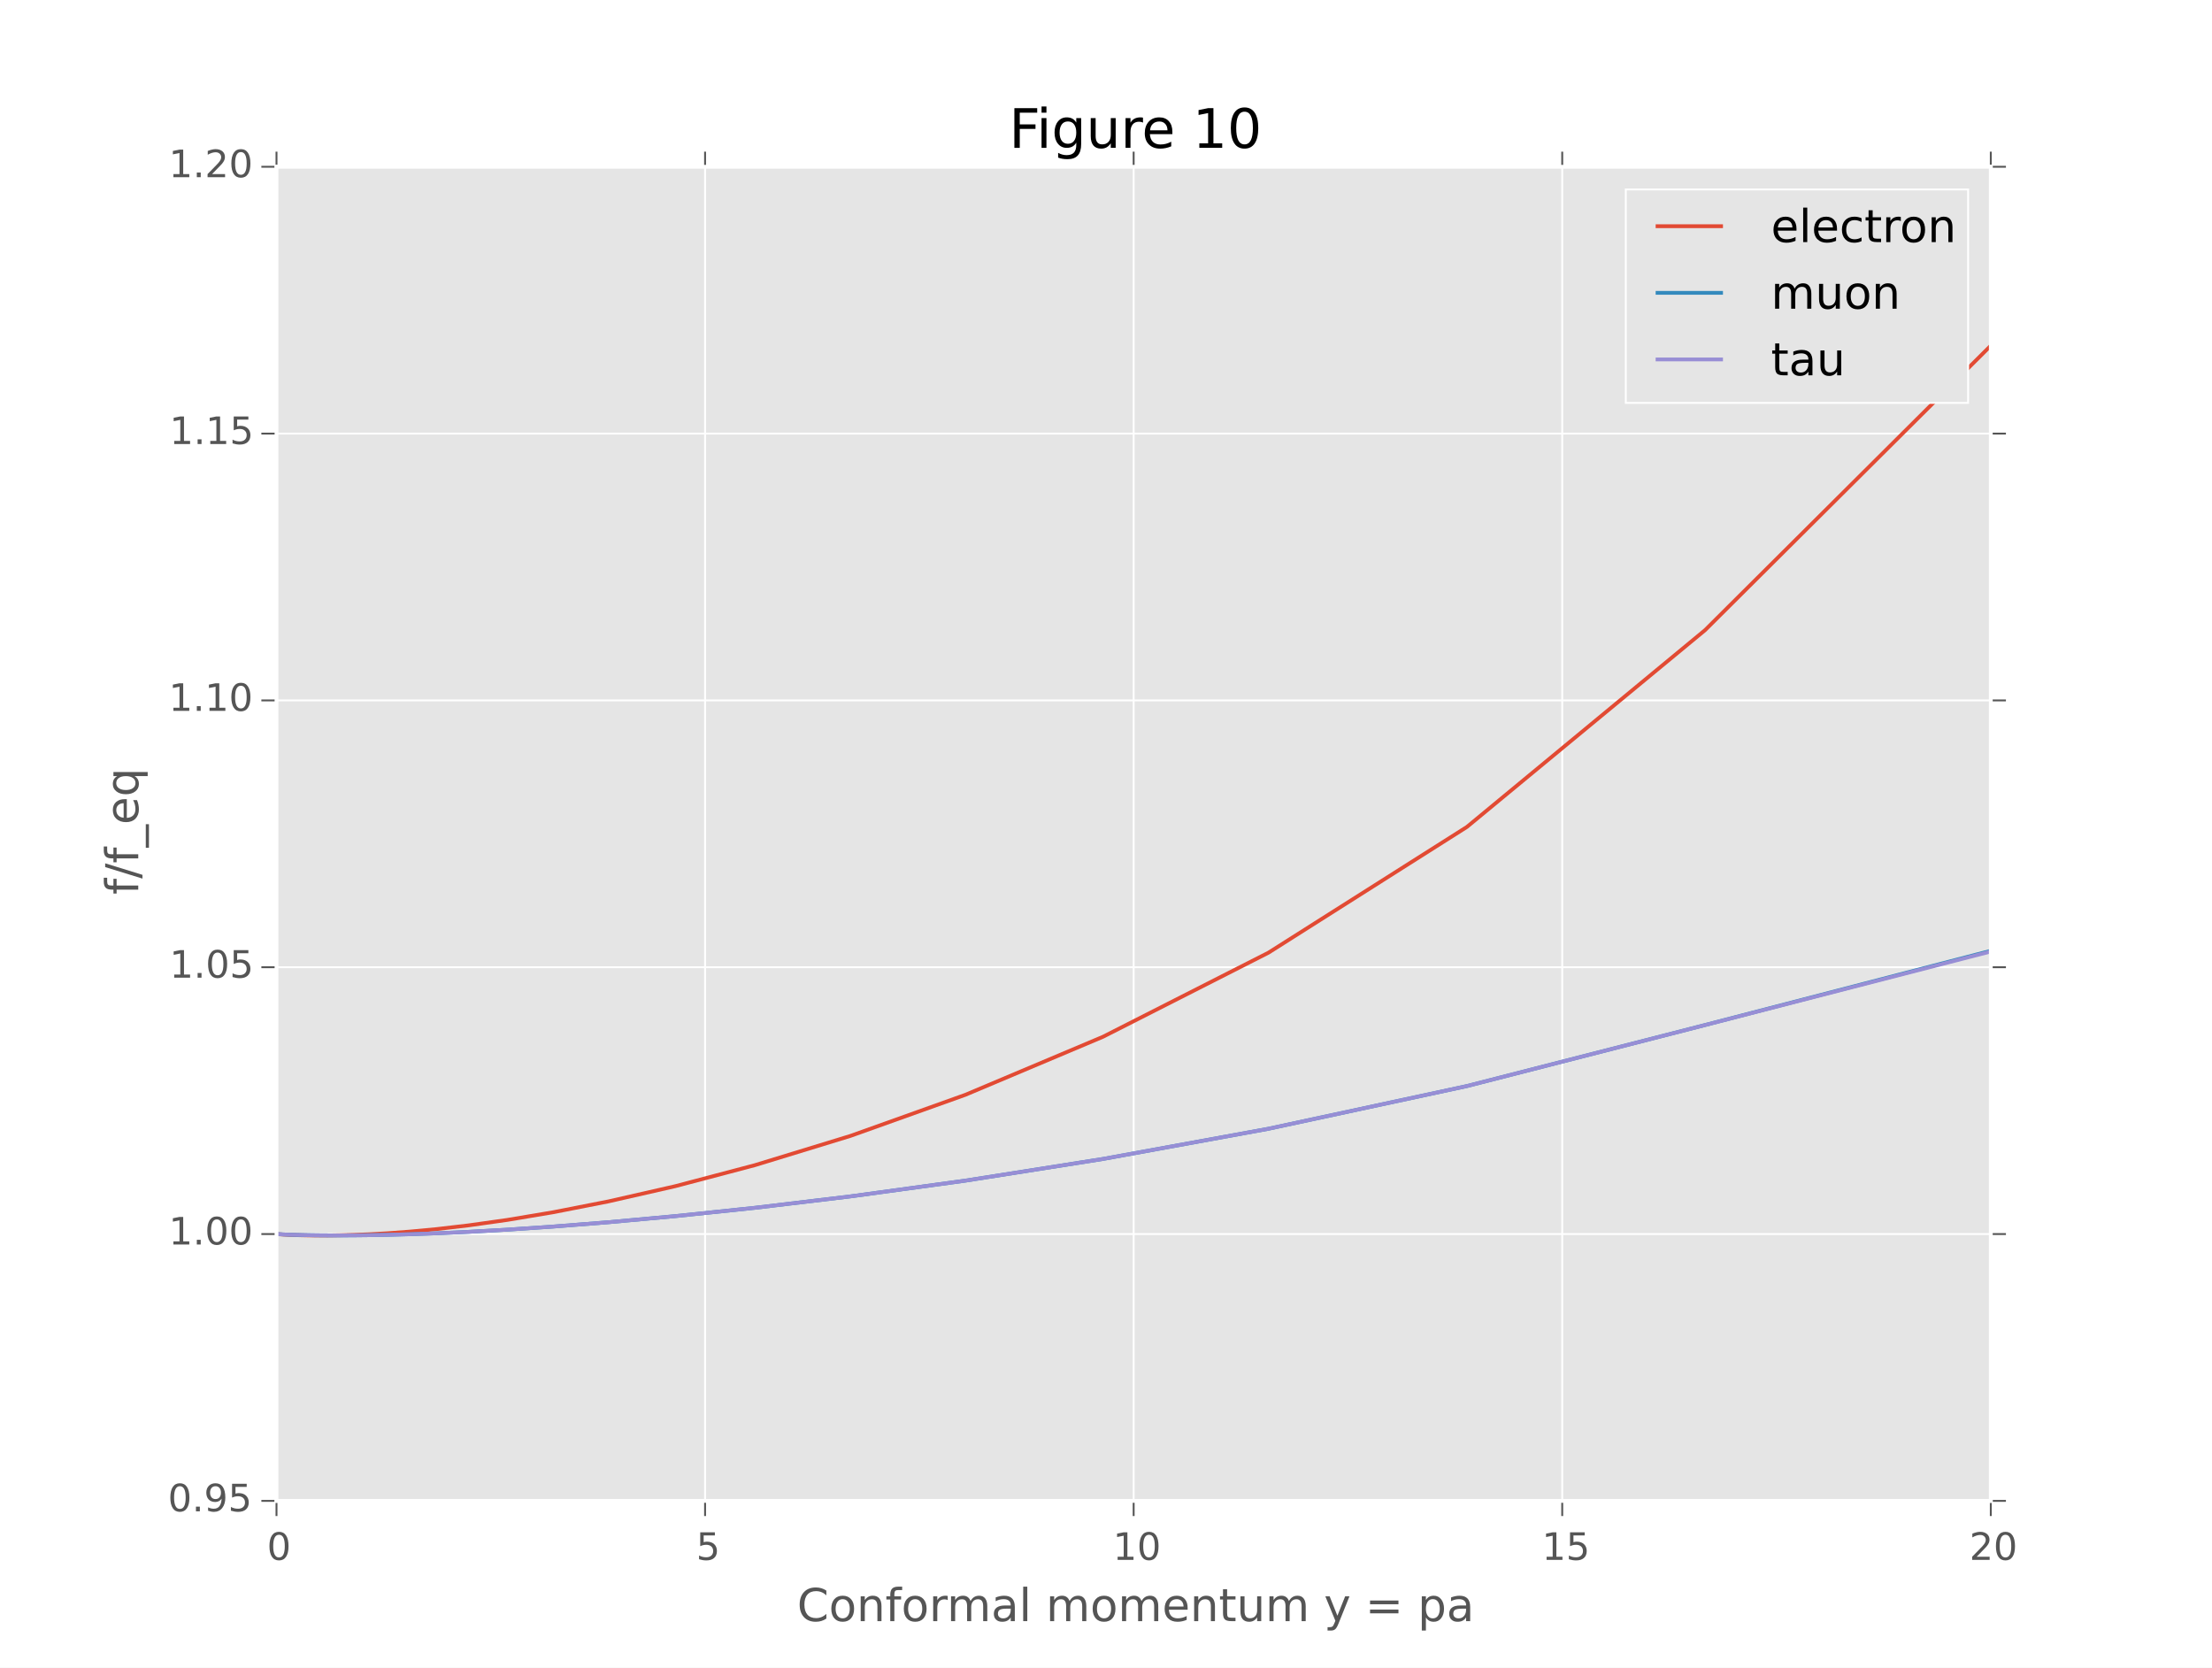
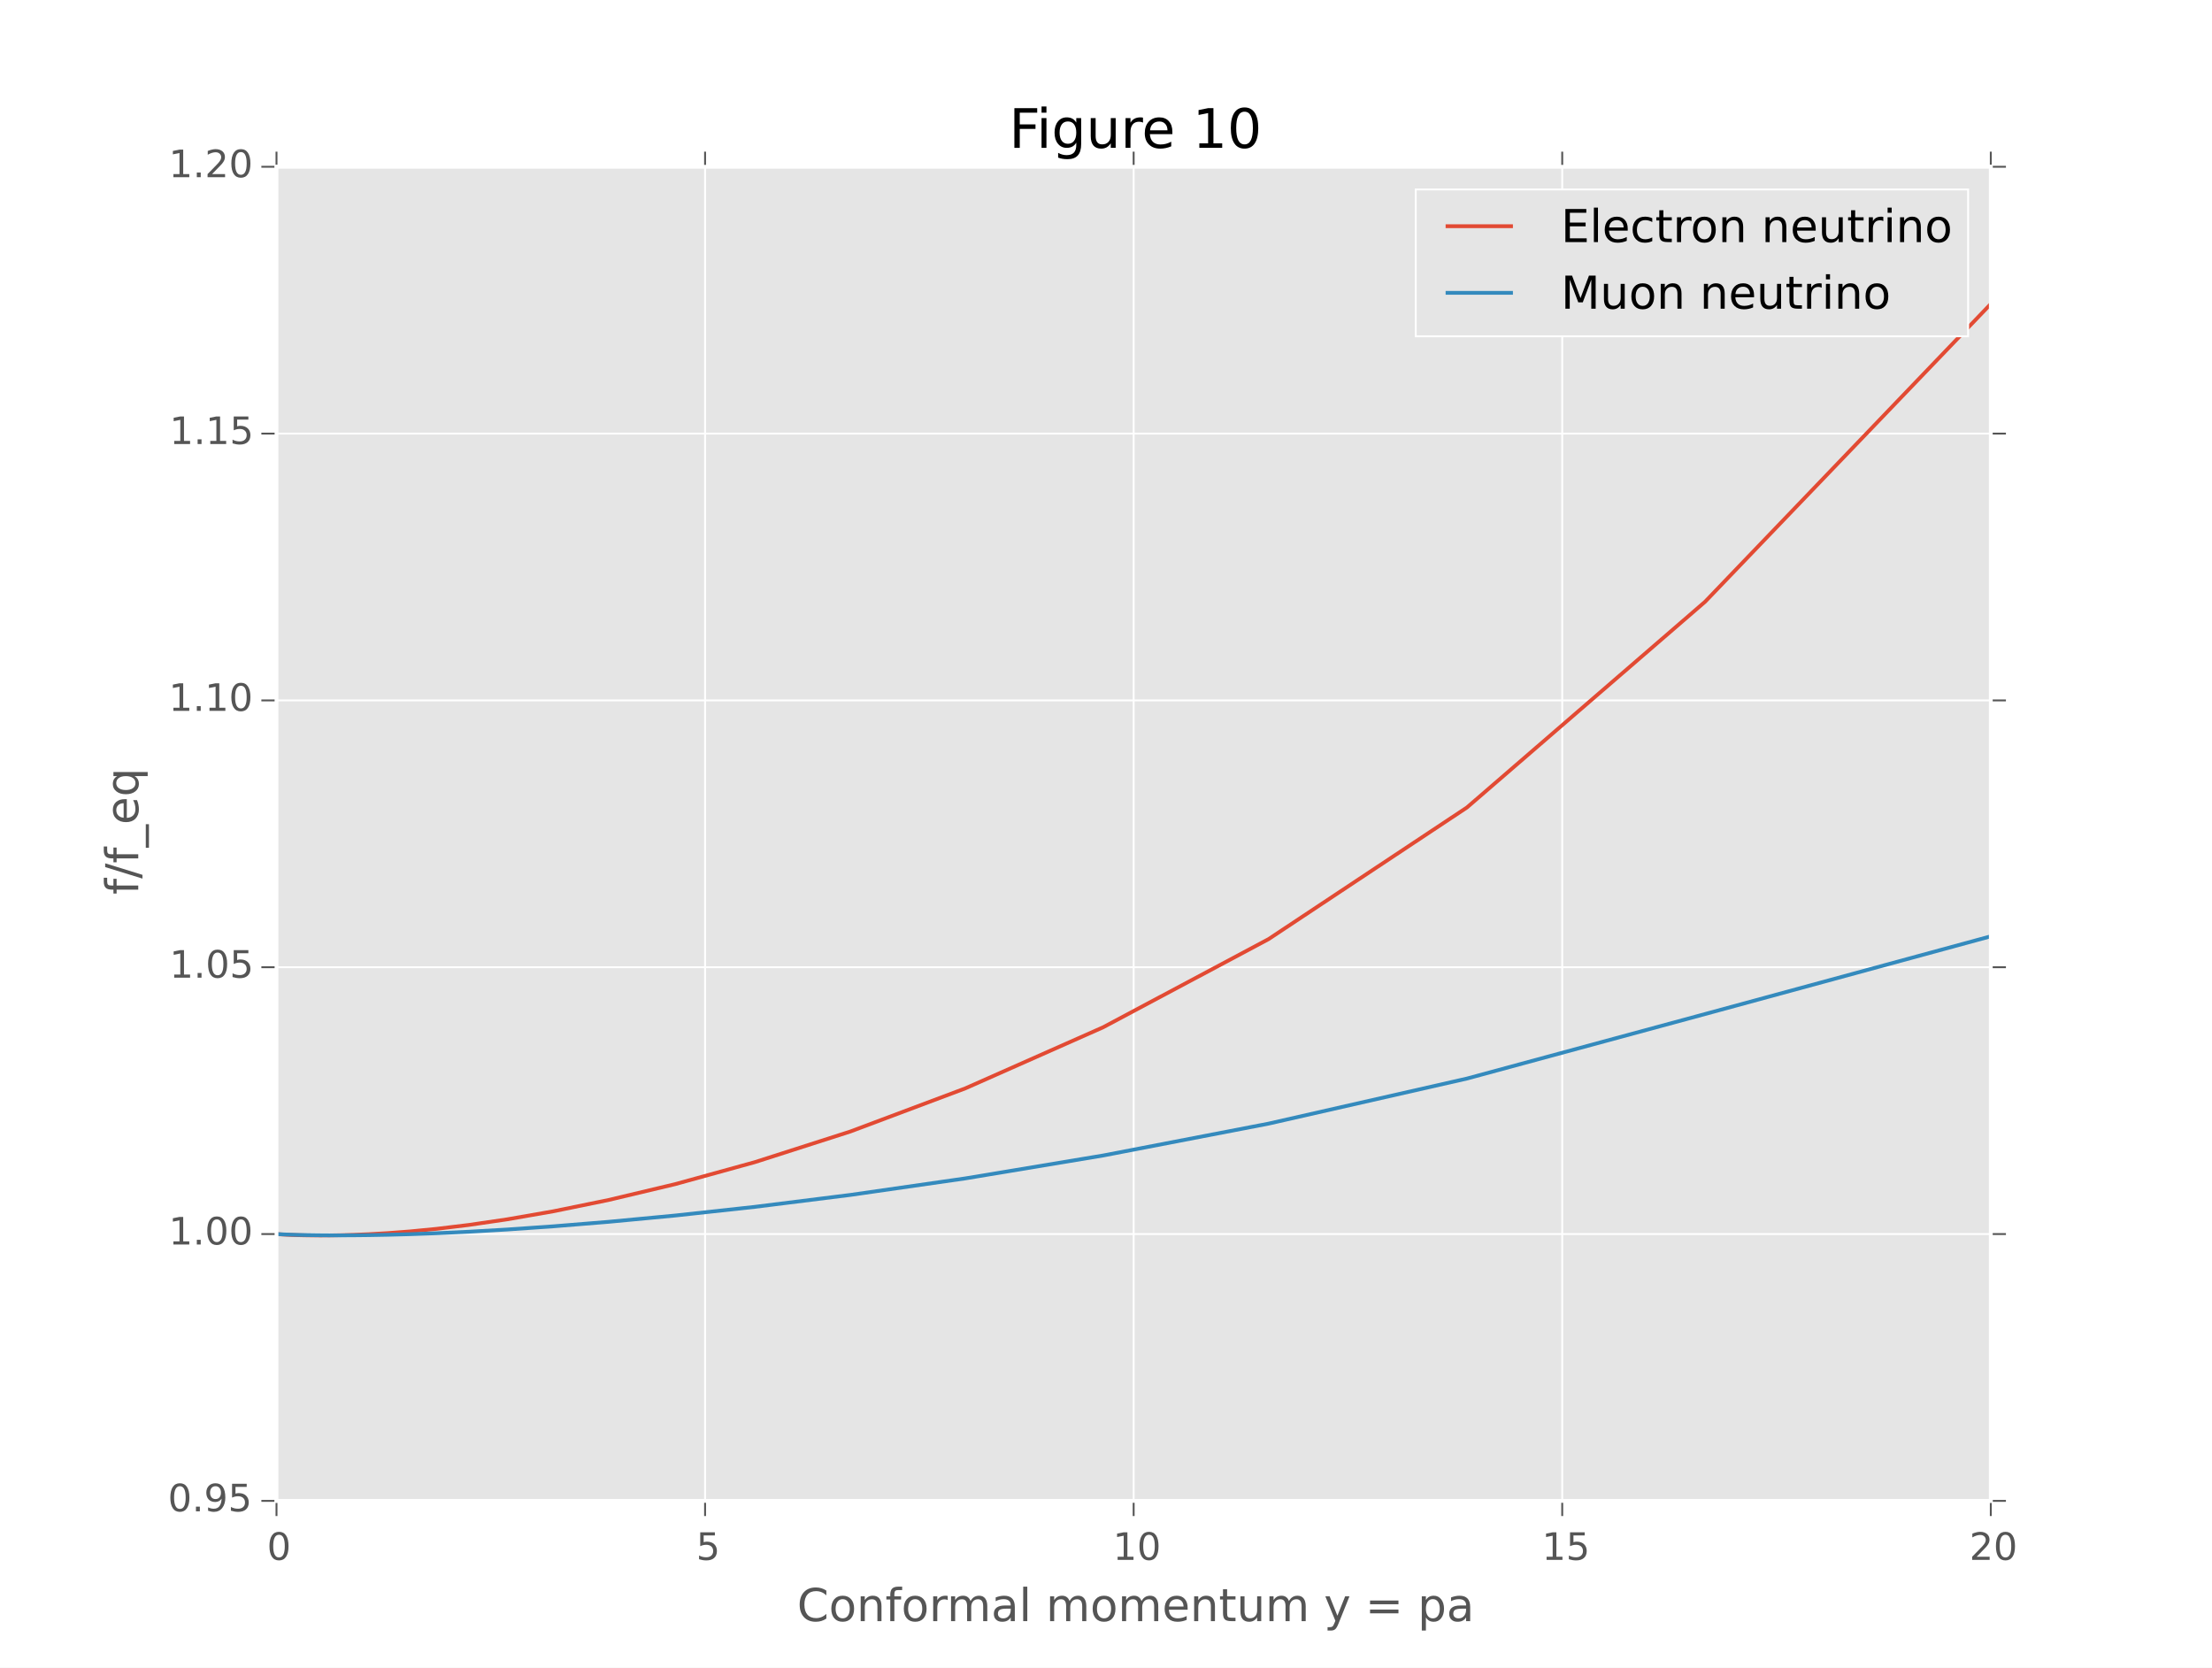
<svg xmlns="http://www.w3.org/2000/svg" xmlns:xlink="http://www.w3.org/1999/xlink" height="441pt" version="1.1" viewBox="0 0 585 441" width="585pt">
  <defs>
    <style type="text/css">
*{stroke-linecap:butt;stroke-linejoin:round;}
  </style>
  </defs>
  <g id="figure_1">
    <g id="patch_1">
      <path d=" M0 441 L585 441 L585 0 L0 0 z " style="fill:#ffffff;" />
    </g>
    <g id="axes_1">
      <g id="patch_2">
        <path d=" M73.125 396.9 L526.5 396.9 L526.5 44.1 L73.125 44.1 z " style="fill:#e5e5e5;" />
      </g>
      <g id="matplotlib.axis_1">
        <g id="xtick_1">
          <g id="line2d_1">
            <path clip-path="url(#p5873ec822d)" d=" M73.125 396.9 L73.125 44.1" style="fill:none;stroke:#ffffff;stroke-linecap:square;stroke-width:0.5;" />
          </g>
          <g id="line2d_2">
            <defs>
              <path d=" M0 0 L0 4" id="m64c3aef5f4" style="stroke:#555555;stroke-width:0.5;" />
            </defs>
            <g>
              <use style="fill:#555555;stroke:#555555;stroke-width:0.5;" x="73.125" xlink:href="#m64c3aef5f4" y="396.9" />
            </g>
          </g>
          <g id="line2d_3">
            <defs>
              <path d=" M0 0 L0 -4" id="m91191bb255" style="stroke:#555555;stroke-width:0.5;" />
            </defs>
            <g>
              <use style="fill:#555555;stroke:#555555;stroke-width:0.5;" x="73.125" xlink:href="#m91191bb255" y="44.1" />
            </g>
          </g>
          <g id="text_1">
            <defs>
              <path d=" M31.781 66.406 Q24.172 66.406 20.328 58.906 Q16.5 51.422 16.5 36.375 Q16.5 21.391 20.328 13.891 Q24.172 6.391 31.781 6.391 Q39.453 6.391 43.281 13.891 Q47.125 21.391 47.125 36.375 Q47.125 51.422 43.281 58.906 Q39.453 66.406 31.781 66.406 M31.781 74.219 Q44.047 74.219 50.516 64.516 Q56.984 54.828 56.984 36.375 Q56.984 17.969 50.516 8.266 Q44.047 -1.422 31.781 -1.422 Q19.531 -1.422 13.062 8.266 Q6.594 17.969 6.594 36.375 Q6.594 54.828 13.062 64.516 Q19.531 74.219 31.781 74.219" id="BitstreamVeraSans-Roman-30" />
            </defs>
            <g style="fill:#555555;" transform="translate(70.60547 412.4984)scale(0.1 -0.1)">
              <use xlink:href="#BitstreamVeraSans-Roman-30" />
            </g>
          </g>
        </g>
        <g id="xtick_2">
          <g id="line2d_4">
            <path clip-path="url(#p5873ec822d)" d=" M186.469 396.9 L186.469 44.1" style="fill:none;stroke:#ffffff;stroke-linecap:square;stroke-width:0.5;" />
          </g>
          <g id="line2d_5">
            <g>
              <use style="fill:#555555;stroke:#555555;stroke-width:0.5;" x="186.469" xlink:href="#m64c3aef5f4" y="396.9" />
            </g>
          </g>
          <g id="line2d_6">
            <g>
              <use style="fill:#555555;stroke:#555555;stroke-width:0.5;" x="186.469" xlink:href="#m91191bb255" y="44.1" />
            </g>
          </g>
          <g id="text_2">
            <defs>
              <path d=" M10.797 72.906 L49.516 72.906 L49.516 64.594 L19.828 64.594 L19.828 46.734 Q21.969 47.469 24.109 47.828 Q26.266 48.188 28.422 48.188 Q40.625 48.188 47.75 41.5 Q54.891 34.812 54.891 23.391 Q54.891 11.625 47.562 5.094 Q40.234 -1.422 26.906 -1.422 Q22.312 -1.422 17.547 -0.641 Q12.797 0.141 7.719 1.703 L7.719 11.625 Q12.109 9.234 16.797 8.062 Q21.484 6.891 26.703 6.891 Q35.156 6.891 40.078 11.328 Q45.016 15.766 45.016 23.391 Q45.016 31 40.078 35.438 Q35.156 39.891 26.703 39.891 Q22.75 39.891 18.812 39.016 Q14.891 38.141 10.797 36.281 z " id="BitstreamVeraSans-Roman-35" />
            </defs>
            <g style="fill:#555555;" transform="translate(184.1102 412.4984)scale(0.1 -0.1)">
              <use xlink:href="#BitstreamVeraSans-Roman-35" />
            </g>
          </g>
        </g>
        <g id="xtick_3">
          <g id="line2d_7">
            <path clip-path="url(#p5873ec822d)" d=" M299.812 396.9 L299.812 44.1" style="fill:none;stroke:#ffffff;stroke-linecap:square;stroke-width:0.5;" />
          </g>
          <g id="line2d_8">
            <g>
              <use style="fill:#555555;stroke:#555555;stroke-width:0.5;" x="299.812" xlink:href="#m64c3aef5f4" y="396.9" />
            </g>
          </g>
          <g id="line2d_9">
            <g>
              <use style="fill:#555555;stroke:#555555;stroke-width:0.5;" x="299.812" xlink:href="#m91191bb255" y="44.1" />
            </g>
          </g>
          <g id="text_3">
            <defs>
              <path d=" M12.406 8.297 L28.516 8.297 L28.516 63.922 L10.984 60.406 L10.984 69.391 L28.422 72.906 L38.281 72.906 L38.281 8.297 L54.391 8.297 L54.391 0 L12.406 0 z " id="BitstreamVeraSans-Roman-31" />
            </defs>
            <g style="fill:#555555;" transform="translate(294.3313 412.4984)scale(0.1 -0.1)">
              <use xlink:href="#BitstreamVeraSans-Roman-31" />
              <use x="63.623" xlink:href="#BitstreamVeraSans-Roman-30" />
            </g>
          </g>
        </g>
        <g id="xtick_4">
          <g id="line2d_10">
            <path clip-path="url(#p5873ec822d)" d=" M413.156 396.9 L413.156 44.1" style="fill:none;stroke:#ffffff;stroke-linecap:square;stroke-width:0.5;" />
          </g>
          <g id="line2d_11">
            <g>
              <use style="fill:#555555;stroke:#555555;stroke-width:0.5;" x="413.156" xlink:href="#m64c3aef5f4" y="396.9" />
            </g>
          </g>
          <g id="line2d_12">
            <g>
              <use style="fill:#555555;stroke:#555555;stroke-width:0.5;" x="413.156" xlink:href="#m91191bb255" y="44.1" />
            </g>
          </g>
          <g id="text_4">
            <g style="fill:#555555;" transform="translate(407.7797 412.4984)scale(0.1 -0.1)">
              <use xlink:href="#BitstreamVeraSans-Roman-31" />
              <use x="63.623" xlink:href="#BitstreamVeraSans-Roman-35" />
            </g>
          </g>
        </g>
        <g id="xtick_5">
          <g id="line2d_13">
            <path clip-path="url(#p5873ec822d)" d=" M526.5 396.9 L526.5 44.1" style="fill:none;stroke:#ffffff;stroke-linecap:square;stroke-width:0.5;" />
          </g>
          <g id="line2d_14">
            <g>
              <use style="fill:#555555;stroke:#555555;stroke-width:0.5;" x="526.5" xlink:href="#m64c3aef5f4" y="396.9" />
            </g>
          </g>
          <g id="line2d_15">
            <g>
              <use style="fill:#555555;stroke:#555555;stroke-width:0.5;" x="526.5" xlink:href="#m91191bb255" y="44.1" />
            </g>
          </g>
          <g id="text_5">
            <defs>
              <path d=" M19.188 8.297 L53.609 8.297 L53.609 0 L7.328 0 L7.328 8.297 Q12.938 14.109 22.625 23.891 Q32.328 33.688 34.812 36.531 Q39.547 41.844 41.422 45.531 Q43.312 49.219 43.312 52.781 Q43.312 58.594 39.234 62.25 Q35.156 65.922 28.609 65.922 Q23.969 65.922 18.812 64.312 Q13.672 62.703 7.812 59.422 L7.812 69.391 Q13.766 71.781 18.938 73 Q24.125 74.219 28.422 74.219 Q39.75 74.219 46.484 68.547 Q53.219 62.891 53.219 53.422 Q53.219 48.922 51.531 44.891 Q49.859 40.875 45.406 35.406 Q44.188 33.984 37.641 27.219 Q31.109 20.453 19.188 8.297" id="BitstreamVeraSans-Roman-32" />
            </defs>
            <g style="fill:#555555;" transform="translate(520.8359 412.4984)scale(0.1 -0.1)">
              <use xlink:href="#BitstreamVeraSans-Roman-32" />
              <use x="63.623" xlink:href="#BitstreamVeraSans-Roman-30" />
            </g>
          </g>
        </g>
        <g id="text_6">
          <defs>
            <path id="BitstreamVeraSans-Roman-20" />
            <path d=" M8.5 21.578 L8.5 54.688 L17.484 54.688 L17.484 21.922 Q17.484 14.156 20.5 10.266 Q23.531 6.391 29.594 6.391 Q36.859 6.391 41.078 11.031 Q45.312 15.672 45.312 23.688 L45.312 54.688 L54.297 54.688 L54.297 0 L45.312 0 L45.312 8.406 Q42.047 3.422 37.719 1 Q33.406 -1.422 27.688 -1.422 Q18.266 -1.422 13.375 4.438 Q8.5 10.297 8.5 21.578" id="BitstreamVeraSans-Roman-75" />
            <path d=" M54.891 33.016 L54.891 0 L45.906 0 L45.906 32.719 Q45.906 40.484 42.875 44.328 Q39.844 48.188 33.797 48.188 Q26.516 48.188 22.312 43.547 Q18.109 38.922 18.109 30.906 L18.109 0 L9.078 0 L9.078 54.688 L18.109 54.688 L18.109 46.188 Q21.344 51.125 25.703 53.562 Q30.078 56 35.797 56 Q45.219 56 50.047 50.172 Q54.891 44.344 54.891 33.016" id="BitstreamVeraSans-Roman-6e" />
            <path d=" M52 44.188 Q55.375 50.25 60.062 53.125 Q64.75 56 71.094 56 Q79.641 56 84.281 50.016 Q88.922 44.047 88.922 33.016 L88.922 0 L79.891 0 L79.891 32.719 Q79.891 40.578 77.094 44.375 Q74.312 48.188 68.609 48.188 Q61.625 48.188 57.562 43.547 Q53.516 38.922 53.516 30.906 L53.516 0 L44.484 0 L44.484 32.719 Q44.484 40.625 41.703 44.406 Q38.922 48.188 33.109 48.188 Q26.219 48.188 22.156 43.531 Q18.109 38.875 18.109 30.906 L18.109 0 L9.078 0 L9.078 54.688 L18.109 54.688 L18.109 46.188 Q21.188 51.219 25.484 53.609 Q29.781 56 35.688 56 Q41.656 56 45.828 52.969 Q50 49.953 52 44.188" id="BitstreamVeraSans-Roman-6d" />
            <path d=" M30.609 48.391 Q23.391 48.391 19.188 42.75 Q14.984 37.109 14.984 27.297 Q14.984 17.484 19.156 11.844 Q23.344 6.203 30.609 6.203 Q37.797 6.203 41.984 11.859 Q46.188 17.531 46.188 27.297 Q46.188 37.016 41.984 42.703 Q37.797 48.391 30.609 48.391 M30.609 56 Q42.328 56 49.016 48.375 Q55.719 40.766 55.719 27.297 Q55.719 13.875 49.016 6.219 Q42.328 -1.422 30.609 -1.422 Q18.844 -1.422 12.172 6.219 Q5.516 13.875 5.516 27.297 Q5.516 40.766 12.172 48.375 Q18.844 56 30.609 56" id="BitstreamVeraSans-Roman-6f" />
            <path d=" M9.422 75.984 L18.406 75.984 L18.406 0 L9.422 0 z " id="BitstreamVeraSans-Roman-6c" />
            <path d=" M64.406 67.281 L64.406 56.891 Q59.422 61.531 53.781 63.812 Q48.141 66.109 41.797 66.109 Q29.297 66.109 22.656 58.469 Q16.016 50.828 16.016 36.375 Q16.016 21.969 22.656 14.328 Q29.297 6.688 41.797 6.688 Q48.141 6.688 53.781 8.984 Q59.422 11.281 64.406 15.922 L64.406 5.609 Q59.234 2.094 53.438 0.328 Q47.656 -1.422 41.219 -1.422 Q24.656 -1.422 15.125 8.703 Q5.609 18.844 5.609 36.375 Q5.609 53.953 15.125 64.078 Q24.656 74.219 41.219 74.219 Q47.75 74.219 53.531 72.484 Q59.328 70.75 64.406 67.281" id="BitstreamVeraSans-Roman-43" />
            <path d=" M10.594 45.406 L73.188 45.406 L73.188 37.203 L10.594 37.203 z  M10.594 25.484 L73.188 25.484 L73.188 17.188 L10.594 17.188 z " id="BitstreamVeraSans-Roman-3d" />
            <path d=" M32.172 -5.078 Q28.375 -14.844 24.75 -17.812 Q21.141 -20.797 15.094 -20.797 L7.906 -20.797 L7.906 -13.281 L13.188 -13.281 Q16.891 -13.281 18.938 -11.516 Q21 -9.766 23.484 -3.219 L25.094 0.875 L2.984 54.688 L12.5 54.688 L29.594 11.922 L46.688 54.688 L56.203 54.688 z " id="BitstreamVeraSans-Roman-79" />
            <path d=" M56.203 29.594 L56.203 25.203 L14.891 25.203 Q15.484 15.922 20.484 11.062 Q25.484 6.203 34.422 6.203 Q39.594 6.203 44.453 7.469 Q49.312 8.734 54.109 11.281 L54.109 2.781 Q49.266 0.734 44.188 -0.344 Q39.109 -1.422 33.891 -1.422 Q20.797 -1.422 13.156 6.188 Q5.516 13.812 5.516 26.812 Q5.516 40.234 12.766 48.109 Q20.016 56 32.328 56 Q43.359 56 49.781 48.891 Q56.203 41.797 56.203 29.594 M47.219 32.234 Q47.125 39.594 43.094 43.984 Q39.062 48.391 32.422 48.391 Q24.906 48.391 20.391 44.141 Q15.875 39.891 15.188 32.172 z " id="BitstreamVeraSans-Roman-65" />
            <path d=" M34.281 27.484 Q23.391 27.484 19.188 25 Q14.984 22.516 14.984 16.5 Q14.984 11.719 18.141 8.906 Q21.297 6.109 26.703 6.109 Q34.188 6.109 38.703 11.406 Q43.219 16.703 43.219 25.484 L43.219 27.484 z  M52.203 31.203 L52.203 0 L43.219 0 L43.219 8.297 Q40.141 3.328 35.547 0.953 Q30.953 -1.422 24.312 -1.422 Q15.922 -1.422 10.953 3.297 Q6 8.016 6 15.922 Q6 25.141 12.172 29.828 Q18.359 34.516 30.609 34.516 L43.219 34.516 L43.219 35.406 Q43.219 41.609 39.141 45 Q35.062 48.391 27.688 48.391 Q23 48.391 18.547 47.266 Q14.109 46.141 10.016 43.891 L10.016 52.203 Q14.938 54.109 19.578 55.047 Q24.219 56 28.609 56 Q40.484 56 46.344 49.844 Q52.203 43.703 52.203 31.203" id="BitstreamVeraSans-Roman-61" />
            <path d=" M37.109 75.984 L37.109 68.5 L28.516 68.5 Q23.688 68.5 21.797 66.547 Q19.922 64.594 19.922 59.516 L19.922 54.688 L34.719 54.688 L34.719 47.703 L19.922 47.703 L19.922 0 L10.891 0 L10.891 47.703 L2.297 47.703 L2.297 54.688 L10.891 54.688 L10.891 58.5 Q10.891 67.625 15.141 71.797 Q19.391 75.984 28.609 75.984 z " id="BitstreamVeraSans-Roman-66" />
            <path d=" M41.109 46.297 Q39.594 47.172 37.812 47.578 Q36.031 48 33.891 48 Q26.266 48 22.188 43.047 Q18.109 38.094 18.109 28.812 L18.109 0 L9.078 0 L9.078 54.688 L18.109 54.688 L18.109 46.188 Q20.953 51.172 25.484 53.578 Q30.031 56 36.531 56 Q37.453 56 38.578 55.875 Q39.703 55.766 41.062 55.516 z " id="BitstreamVeraSans-Roman-72" />
            <path d=" M18.312 70.219 L18.312 54.688 L36.812 54.688 L36.812 47.703 L18.312 47.703 L18.312 18.016 Q18.312 11.328 20.141 9.422 Q21.969 7.516 27.594 7.516 L36.812 7.516 L36.812 0 L27.594 0 Q17.188 0 13.234 3.875 Q9.281 7.766 9.281 18.016 L9.281 47.703 L2.688 47.703 L2.688 54.688 L9.281 54.688 L9.281 70.219 z " id="BitstreamVeraSans-Roman-74" />
            <path d=" M18.109 8.203 L18.109 -20.797 L9.078 -20.797 L9.078 54.688 L18.109 54.688 L18.109 46.391 Q20.953 51.266 25.266 53.625 Q29.594 56 35.594 56 Q45.562 56 51.781 48.094 Q58.016 40.188 58.016 27.297 Q58.016 14.406 51.781 6.484 Q45.562 -1.422 35.594 -1.422 Q29.594 -1.422 25.266 0.953 Q20.953 3.328 18.109 8.203 M48.688 27.297 Q48.688 37.203 44.609 42.844 Q40.531 48.484 33.406 48.484 Q26.266 48.484 22.188 42.844 Q18.109 37.203 18.109 27.297 Q18.109 17.391 22.188 11.75 Q26.266 6.109 33.406 6.109 Q40.531 6.109 44.609 11.75 Q48.688 17.391 48.688 27.297" id="BitstreamVeraSans-Roman-70" />
          </defs>
          <g style="fill:#555555;" transform="translate(210.8147 428.6963)scale(0.12 -0.12)">
            <use xlink:href="#BitstreamVeraSans-Roman-43" />
            <use x="69.824" xlink:href="#BitstreamVeraSans-Roman-6f" />
            <use x="131.006" xlink:href="#BitstreamVeraSans-Roman-6e" />
            <use x="194.385" xlink:href="#BitstreamVeraSans-Roman-66" />
            <use x="229.59" xlink:href="#BitstreamVeraSans-Roman-6f" />
            <use x="290.771" xlink:href="#BitstreamVeraSans-Roman-72" />
            <use x="330.135" xlink:href="#BitstreamVeraSans-Roman-6d" />
            <use x="427.547" xlink:href="#BitstreamVeraSans-Roman-61" />
            <use x="488.826" xlink:href="#BitstreamVeraSans-Roman-6c" />
            <use x="516.609" xlink:href="#BitstreamVeraSans-Roman-20" />
            <use x="548.396" xlink:href="#BitstreamVeraSans-Roman-6d" />
            <use x="645.809" xlink:href="#BitstreamVeraSans-Roman-6f" />
            <use x="706.99" xlink:href="#BitstreamVeraSans-Roman-6d" />
            <use x="804.402" xlink:href="#BitstreamVeraSans-Roman-65" />
            <use x="865.926" xlink:href="#BitstreamVeraSans-Roman-6e" />
            <use x="929.305" xlink:href="#BitstreamVeraSans-Roman-74" />
            <use x="968.514" xlink:href="#BitstreamVeraSans-Roman-75" />
            <use x="1031.893" xlink:href="#BitstreamVeraSans-Roman-6d" />
            <use x="1129.305" xlink:href="#BitstreamVeraSans-Roman-20" />
            <use x="1161.092" xlink:href="#BitstreamVeraSans-Roman-79" />
            <use x="1220.271" xlink:href="#BitstreamVeraSans-Roman-20" />
            <use x="1252.059" xlink:href="#BitstreamVeraSans-Roman-3d" />
            <use x="1335.848" xlink:href="#BitstreamVeraSans-Roman-20" />
            <use x="1367.635" xlink:href="#BitstreamVeraSans-Roman-70" />
            <use x="1431.111" xlink:href="#BitstreamVeraSans-Roman-61" />
          </g>
        </g>
      </g>
      <g id="matplotlib.axis_2">
        <g id="ytick_1">
          <g id="line2d_16">
            <path clip-path="url(#p5873ec822d)" d=" M73.125 396.9 L526.5 396.9" style="fill:none;stroke:#ffffff;stroke-linecap:square;stroke-width:0.5;" />
          </g>
          <g id="line2d_17">
            <defs>
              <path d=" M0 0 L-4 0" id="mf591f037a3" style="stroke:#555555;stroke-width:0.5;" />
            </defs>
            <g>
              <use style="fill:#555555;stroke:#555555;stroke-width:0.5;" x="73.125" xlink:href="#mf591f037a3" y="396.9" />
            </g>
          </g>
          <g id="line2d_18">
            <defs>
              <path d=" M0 0 L4 0" id="m9430d3eee0" style="stroke:#555555;stroke-width:0.5;" />
            </defs>
            <g>
              <use style="fill:#555555;stroke:#555555;stroke-width:0.5;" x="526.5" xlink:href="#m9430d3eee0" y="396.9" />
            </g>
          </g>
          <g id="text_7">
            <defs>
              <path d=" M10.984 1.516 L10.984 10.5 Q14.703 8.734 18.5 7.812 Q22.312 6.891 25.984 6.891 Q35.75 6.891 40.891 13.453 Q46.047 20.016 46.781 33.406 Q43.953 29.203 39.594 26.953 Q35.25 24.703 29.984 24.703 Q19.047 24.703 12.672 31.312 Q6.297 37.938 6.297 49.422 Q6.297 60.641 12.938 67.422 Q19.578 74.219 30.609 74.219 Q43.266 74.219 49.922 64.516 Q56.594 54.828 56.594 36.375 Q56.594 19.141 48.406 8.859 Q40.234 -1.422 26.422 -1.422 Q22.703 -1.422 18.891 -0.688 Q15.094 0.047 10.984 1.516 M30.609 32.422 Q37.25 32.422 41.125 36.953 Q45.016 41.5 45.016 49.422 Q45.016 57.281 41.125 61.844 Q37.25 66.406 30.609 66.406 Q23.969 66.406 20.094 61.844 Q16.219 57.281 16.219 49.422 Q16.219 41.5 20.094 36.953 Q23.969 32.422 30.609 32.422" id="BitstreamVeraSans-Roman-39" />
              <path d=" M10.688 12.406 L21 12.406 L21 0 L10.688 0 z " id="BitstreamVeraSans-Roman-2e" />
            </defs>
            <g style="fill:#555555;" transform="translate(44.39219 399.6594)scale(0.1 -0.1)">
              <use xlink:href="#BitstreamVeraSans-Roman-30" />
              <use x="63.623" xlink:href="#BitstreamVeraSans-Roman-2e" />
              <use x="95.41" xlink:href="#BitstreamVeraSans-Roman-39" />
              <use x="159.033" xlink:href="#BitstreamVeraSans-Roman-35" />
            </g>
          </g>
        </g>
        <g id="ytick_2">
          <g id="line2d_19">
            <path clip-path="url(#p5873ec822d)" d=" M73.125 326.34 L526.5 326.34" style="fill:none;stroke:#ffffff;stroke-linecap:square;stroke-width:0.5;" />
          </g>
          <g id="line2d_20">
            <g>
              <use style="fill:#555555;stroke:#555555;stroke-width:0.5;" x="73.125" xlink:href="#mf591f037a3" y="326.34" />
            </g>
          </g>
          <g id="line2d_21">
            <g>
              <use style="fill:#555555;stroke:#555555;stroke-width:0.5;" x="526.5" xlink:href="#m9430d3eee0" y="326.34" />
            </g>
          </g>
          <g id="text_8">
            <g style="fill:#555555;" transform="translate(44.62188 329.0994)scale(0.1 -0.1)">
              <use xlink:href="#BitstreamVeraSans-Roman-31" />
              <use x="63.623" xlink:href="#BitstreamVeraSans-Roman-2e" />
              <use x="95.41" xlink:href="#BitstreamVeraSans-Roman-30" />
              <use x="159.033" xlink:href="#BitstreamVeraSans-Roman-30" />
            </g>
          </g>
        </g>
        <g id="ytick_3">
          <g id="line2d_22">
            <path clip-path="url(#p5873ec822d)" d=" M73.125 255.78 L526.5 255.78" style="fill:none;stroke:#ffffff;stroke-linecap:square;stroke-width:0.5;" />
          </g>
          <g id="line2d_23">
            <g>
              <use style="fill:#555555;stroke:#555555;stroke-width:0.5;" x="73.125" xlink:href="#mf591f037a3" y="255.78" />
            </g>
          </g>
          <g id="line2d_24">
            <g>
              <use style="fill:#555555;stroke:#555555;stroke-width:0.5;" x="526.5" xlink:href="#m9430d3eee0" y="255.78" />
            </g>
          </g>
          <g id="text_9">
            <g style="fill:#555555;" transform="translate(44.83125 258.5394)scale(0.1 -0.1)">
              <use xlink:href="#BitstreamVeraSans-Roman-31" />
              <use x="63.623" xlink:href="#BitstreamVeraSans-Roman-2e" />
              <use x="95.41" xlink:href="#BitstreamVeraSans-Roman-30" />
              <use x="159.033" xlink:href="#BitstreamVeraSans-Roman-35" />
            </g>
          </g>
        </g>
        <g id="ytick_4">
          <g id="line2d_25">
            <path clip-path="url(#p5873ec822d)" d=" M73.125 185.22 L526.5 185.22" style="fill:none;stroke:#ffffff;stroke-linecap:square;stroke-width:0.5;" />
          </g>
          <g id="line2d_26">
            <g>
              <use style="fill:#555555;stroke:#555555;stroke-width:0.5;" x="73.125" xlink:href="#mf591f037a3" y="185.22" />
            </g>
          </g>
          <g id="line2d_27">
            <g>
              <use style="fill:#555555;stroke:#555555;stroke-width:0.5;" x="526.5" xlink:href="#m9430d3eee0" y="185.22" />
            </g>
          </g>
          <g id="text_10">
            <g style="fill:#555555;" transform="translate(44.62188 187.9794)scale(0.1 -0.1)">
              <use xlink:href="#BitstreamVeraSans-Roman-31" />
              <use x="63.623" xlink:href="#BitstreamVeraSans-Roman-2e" />
              <use x="95.41" xlink:href="#BitstreamVeraSans-Roman-31" />
              <use x="159.033" xlink:href="#BitstreamVeraSans-Roman-30" />
            </g>
          </g>
        </g>
        <g id="ytick_5">
          <g id="line2d_28">
            <path clip-path="url(#p5873ec822d)" d=" M73.125 114.66 L526.5 114.66" style="fill:none;stroke:#ffffff;stroke-linecap:square;stroke-width:0.5;" />
          </g>
          <g id="line2d_29">
            <g>
              <use style="fill:#555555;stroke:#555555;stroke-width:0.5;" x="73.125" xlink:href="#mf591f037a3" y="114.66" />
            </g>
          </g>
          <g id="line2d_30">
            <g>
              <use style="fill:#555555;stroke:#555555;stroke-width:0.5;" x="526.5" xlink:href="#m9430d3eee0" y="114.66" />
            </g>
          </g>
          <g id="text_11">
            <g style="fill:#555555;" transform="translate(44.83125 117.4194)scale(0.1 -0.1)">
              <use xlink:href="#BitstreamVeraSans-Roman-31" />
              <use x="63.623" xlink:href="#BitstreamVeraSans-Roman-2e" />
              <use x="95.41" xlink:href="#BitstreamVeraSans-Roman-31" />
              <use x="159.033" xlink:href="#BitstreamVeraSans-Roman-35" />
            </g>
          </g>
        </g>
        <g id="ytick_6">
          <g id="line2d_31">
            <path clip-path="url(#p5873ec822d)" d=" M73.125 44.1 L526.5 44.1" style="fill:none;stroke:#ffffff;stroke-linecap:square;stroke-width:0.5;" />
          </g>
          <g id="line2d_32">
            <g>
              <use style="fill:#555555;stroke:#555555;stroke-width:0.5;" x="73.125" xlink:href="#mf591f037a3" y="44.1" />
            </g>
          </g>
          <g id="line2d_33">
            <g>
              <use style="fill:#555555;stroke:#555555;stroke-width:0.5;" x="526.5" xlink:href="#m9430d3eee0" y="44.1" />
            </g>
          </g>
          <g id="text_12">
            <g style="fill:#555555;" transform="translate(44.62188 46.85938)scale(0.1 -0.1)">
              <use xlink:href="#BitstreamVeraSans-Roman-31" />
              <use x="63.623" xlink:href="#BitstreamVeraSans-Roman-2e" />
              <use x="95.41" xlink:href="#BitstreamVeraSans-Roman-32" />
              <use x="159.033" xlink:href="#BitstreamVeraSans-Roman-30" />
            </g>
          </g>
        </g>
        <g id="text_13">
          <defs>
            <path d=" M14.797 27.297 Q14.797 17.391 18.875 11.75 Q22.953 6.109 30.078 6.109 Q37.203 6.109 41.297 11.75 Q45.406 17.391 45.406 27.297 Q45.406 37.203 41.297 42.844 Q37.203 48.484 30.078 48.484 Q22.953 48.484 18.875 42.844 Q14.797 37.203 14.797 27.297 M45.406 8.203 Q42.578 3.328 38.25 0.953 Q33.938 -1.422 27.875 -1.422 Q17.969 -1.422 11.734 6.484 Q5.516 14.406 5.516 27.297 Q5.516 40.188 11.734 48.094 Q17.969 56 27.875 56 Q33.938 56 38.25 53.625 Q42.578 51.266 45.406 46.391 L45.406 54.688 L54.391 54.688 L54.391 -20.797 L45.406 -20.797 z " id="BitstreamVeraSans-Roman-71" />
            <path d=" M50.984 -16.609 L50.984 -23.578 L-0.984 -23.578 L-0.984 -16.609 z " id="BitstreamVeraSans-Roman-5f" />
            <path d=" M25.391 72.906 L33.688 72.906 L8.297 -9.281 L0 -9.281 z " id="BitstreamVeraSans-Roman-2f" />
          </defs>
          <g style="fill:#555555;" transform="translate(36.56281 236.5631)rotate(-90.0)scale(0.12 -0.12)">
            <use xlink:href="#BitstreamVeraSans-Roman-66" />
            <use x="35.205" xlink:href="#BitstreamVeraSans-Roman-2f" />
            <use x="68.896" xlink:href="#BitstreamVeraSans-Roman-66" />
            <use x="104.102" xlink:href="#BitstreamVeraSans-Roman-5f" />
            <use x="154.102" xlink:href="#BitstreamVeraSans-Roman-65" />
            <use x="215.625" xlink:href="#BitstreamVeraSans-Roman-71" />
          </g>
        </g>
      </g>
      <g id="line2d_34">
-         <path clip-path="url(#p5873ec822d)" d=" M73.125 326.34 L73.137 326.341 L73.151 326.341 L73.168 326.342 L73.189 326.344 L73.214 326.346 L73.244 326.348 L73.279 326.351 L73.322 326.354 L73.374 326.358 L73.435 326.363 L73.51 326.369 L73.598 326.376 L73.705 326.384 L73.833 326.394 L73.986 326.405 L74.171 326.419 L74.392 326.434 L74.657 326.452 L74.975 326.472 L75.357 326.494 L75.816 326.519 L76.366 326.545 L77.026 326.574 L77.818 326.604 L78.769 326.634 L79.91 326.663 L81.279 326.688 L82.921 326.706 L84.893 326.713 L87.258 326.7 L90.097 326.655 L93.503 326.562 L97.591 326.397 L102.496 326.122 L108.382 325.687 L115.445 325.025 L123.921 324.04 L134.092 322.609 L146.297 320.568 L160.944 317.697 L178.52 313.693 L199.611 308.128 L224.92 300.379 L255.29 289.52 L291.736 274.151 L335.47 251.927 L387.95 218.673 L450.928 166.635 L526.5 91.397" style="fill:none;stroke:#e24a33;stroke-linecap:square;" />
+         <path clip-path="url(#p5873ec822d)" d=" M73.125 326.34 L73.137 326.34 L73.151 326.341 L73.168 326.342 L73.189 326.343 L73.214 326.345 L73.244 326.347 L73.279 326.35 L73.322 326.353 L73.374 326.357 L73.435 326.361 L73.51 326.367 L73.598 326.373 L73.705 326.381 L73.833 326.391 L73.986 326.402 L74.171 326.414 L74.392 326.429 L74.657 326.446 L74.975 326.466 L75.357 326.487 L75.816 326.511 L76.366 326.538 L77.026 326.566 L77.818 326.596 L78.769 326.626 L79.91 326.654 L81.279 326.679 L82.921 326.698 L84.893 326.704 L87.258 326.689 L90.097 326.643 L93.503 326.547 L97.591 326.376 L102.496 326.092 L108.382 325.645 L115.445 324.959 L123.921 323.937 L134.092 322.448 L146.297 320.323 L160.944 317.329 L178.52 313.148 L199.611 307.328 L224.92 299.21 L255.29 287.81 L291.736 271.658 L335.47 248.355 L387.95 213.537 L450.928 159.135 L526.5 80.366" style="fill:none;stroke:#e24a33;stroke-linecap:square;" />
      </g>
      <g id="line2d_35">
-         <path clip-path="url(#p5873ec822d)" d=" M73.125 326.34 L73.137 326.341 L73.151 326.341 L73.168 326.342 L73.189 326.343 L73.214 326.345 L73.244 326.347 L73.279 326.349 L73.322 326.351 L73.374 326.355 L73.435 326.358 L73.51 326.363 L73.598 326.368 L73.705 326.374 L73.833 326.381 L73.986 326.39 L74.171 326.4 L74.392 326.411 L74.657 326.424 L74.975 326.439 L75.357 326.456 L75.816 326.476 L76.366 326.497 L77.026 326.521 L77.818 326.546 L78.769 326.573 L79.91 326.6 L81.279 326.628 L82.921 326.654 L84.893 326.677 L87.258 326.692 L90.097 326.695 L93.503 326.68 L97.591 326.635 L102.496 326.545 L108.382 326.389 L115.445 326.138 L123.921 325.752 L134.092 325.181 L146.297 324.36 L160.944 323.205 L178.52 321.603 L199.611 319.4 L224.92 316.375 L255.29 312.213 L291.736 306.471 L335.47 298.49 L387.95 287.2 L450.928 271.057 L526.5 251.421" style="fill:none;stroke:#348abd;stroke-linecap:square;" />
-       </g>
-       <g id="line2d_36">
-         <path clip-path="url(#p5873ec822d)" d=" M73.125 326.34 L73.137 326.341 L73.151 326.341 L73.168 326.342 L73.189 326.343 L73.214 326.345 L73.244 326.347 L73.279 326.349 L73.322 326.351 L73.374 326.355 L73.435 326.358 L73.51 326.363 L73.598 326.368 L73.705 326.374 L73.833 326.381 L73.986 326.39 L74.171 326.4 L74.392 326.411 L74.657 326.424 L74.975 326.439 L75.357 326.456 L75.816 326.476 L76.366 326.497 L77.026 326.521 L77.818 326.546 L78.769 326.573 L79.91 326.6 L81.279 326.628 L82.921 326.654 L84.893 326.677 L87.258 326.692 L90.097 326.695 L93.503 326.68 L97.591 326.635 L102.496 326.545 L108.382 326.389 L115.445 326.138 L123.921 325.752 L134.092 325.181 L146.297 324.36 L160.944 323.205 L178.52 321.603 L199.611 319.4 L224.92 316.375 L255.29 312.213 L291.736 306.471 L335.47 298.49 L387.95 287.202 L450.928 271.071 L526.5 251.613" style="fill:none;stroke:#988ed5;stroke-linecap:square;" />
+         <path clip-path="url(#p5873ec822d)" d=" M73.125 326.34 L73.137 326.34 L73.151 326.341 L73.168 326.342 L73.189 326.343 L73.214 326.344 L73.244 326.346 L73.279 326.348 L73.322 326.35 L73.374 326.353 L73.435 326.356 L73.51 326.36 L73.598 326.365 L73.705 326.37 L73.833 326.377 L73.986 326.384 L74.171 326.393 L74.392 326.404 L74.657 326.416 L74.975 326.43 L75.357 326.446 L75.816 326.464 L76.366 326.484 L77.026 326.506 L77.818 326.531 L78.769 326.557 L79.91 326.584 L81.279 326.611 L82.921 326.637 L84.893 326.659 L87.258 326.675 L90.097 326.678 L93.503 326.663 L97.591 326.618 L102.496 326.528 L108.382 326.371 L115.445 326.116 L123.921 325.723 L134.092 325.138 L146.297 324.294 L160.944 323.1 L178.52 321.44 L199.611 319.146 L224.92 315.985 L255.29 311.619 L291.736 305.564 L335.47 297.142 L387.95 285.219 L450.928 268.153 L526.5 247.595" style="fill:none;stroke:#348abd;stroke-linecap:square;" />
      </g>
      <g id="patch_3">
        <path d=" M73.125 44.1 L526.5 44.1" style="fill:none;stroke:#ffffff;stroke-linecap:square;stroke-linejoin:miter;" />
      </g>
      <g id="patch_4">
        <path d=" M526.5 396.9 L526.5 44.1" style="fill:none;stroke:#ffffff;stroke-linecap:square;stroke-linejoin:miter;" />
      </g>
      <g id="patch_5">
        <path d=" M73.125 396.9 L526.5 396.9" style="fill:none;stroke:#ffffff;stroke-linecap:square;stroke-linejoin:miter;" />
      </g>
      <g id="patch_6">
        <path d=" M73.125 396.9 L73.125 44.1" style="fill:none;stroke:#ffffff;stroke-linecap:square;stroke-linejoin:miter;" />
      </g>
      <g id="text_14">
        <defs>
          <path d=" M9.812 72.906 L51.703 72.906 L51.703 64.594 L19.672 64.594 L19.672 43.109 L48.578 43.109 L48.578 34.812 L19.672 34.812 L19.672 0 L9.812 0 z " id="BitstreamVeraSans-Roman-46" />
          <path d=" M45.406 27.984 Q45.406 37.75 41.375 43.109 Q37.359 48.484 30.078 48.484 Q22.859 48.484 18.828 43.109 Q14.797 37.75 14.797 27.984 Q14.797 18.266 18.828 12.891 Q22.859 7.516 30.078 7.516 Q37.359 7.516 41.375 12.891 Q45.406 18.266 45.406 27.984 M54.391 6.781 Q54.391 -7.172 48.188 -13.984 Q42 -20.797 29.203 -20.797 Q24.469 -20.797 20.266 -20.094 Q16.062 -19.391 12.109 -17.922 L12.109 -9.188 Q16.062 -11.328 19.922 -12.344 Q23.781 -13.375 27.781 -13.375 Q36.625 -13.375 41.016 -8.766 Q45.406 -4.156 45.406 5.172 L45.406 9.625 Q42.625 4.781 38.281 2.391 Q33.938 0 27.875 0 Q17.828 0 11.672 7.656 Q5.516 15.328 5.516 27.984 Q5.516 40.672 11.672 48.328 Q17.828 56 27.875 56 Q33.938 56 38.281 53.609 Q42.625 51.219 45.406 46.391 L45.406 54.688 L54.391 54.688 z " id="BitstreamVeraSans-Roman-67" />
          <path d=" M9.422 54.688 L18.406 54.688 L18.406 0 L9.422 0 z  M9.422 75.984 L18.406 75.984 L18.406 64.594 L9.422 64.594 z " id="BitstreamVeraSans-Roman-69" />
        </defs>
        <g transform="translate(266.859 39.1)scale(0.144 -0.144)">
          <use xlink:href="#BitstreamVeraSans-Roman-46" />
          <use x="50.27" xlink:href="#BitstreamVeraSans-Roman-69" />
          <use x="78.053" xlink:href="#BitstreamVeraSans-Roman-67" />
          <use x="141.529" xlink:href="#BitstreamVeraSans-Roman-75" />
          <use x="204.908" xlink:href="#BitstreamVeraSans-Roman-72" />
          <use x="243.771" xlink:href="#BitstreamVeraSans-Roman-65" />
          <use x="305.295" xlink:href="#BitstreamVeraSans-Roman-20" />
          <use x="337.082" xlink:href="#BitstreamVeraSans-Roman-31" />
          <use x="400.705" xlink:href="#BitstreamVeraSans-Roman-30" />
        </g>
      </g>
      <g id="legend_1">
        <g id="patch_7">
-           <path d=" M429.966 106.541 L520.5 106.541 L520.5 50.1 L429.966 50.1 z " style="fill:#e5e5e5;stroke:#ffffff;stroke-linejoin:miter;stroke-width:0.5;" />
-         </g>
-         <g id="line2d_37">
-           <path d=" M438.366 59.818 L455.166 59.818" style="fill:none;stroke:#e24a33;stroke-linecap:square;" />
-         </g>
-         <g id="line2d_38" />
+           <path d=" M374.417 88.927 L520.5 88.927 L520.5 50.1 L374.417 50.1 z " style="fill:#e5e5e5;stroke:#ffffff;stroke-linejoin:miter;stroke-width:0.5;" />
+         </g>
+         <g id="line2d_36">
+           <path d=" M382.817 59.818 L399.617 59.818" style="fill:none;stroke:#e24a33;stroke-linecap:square;" />
+         </g>
+         <g id="line2d_37" />
        <g id="text_15">
          <defs>
+             <path d=" M9.812 72.906 L55.906 72.906 L55.906 64.594 L19.672 64.594 L19.672 43.016 L54.391 43.016 L54.391 34.719 L19.672 34.719 L19.672 8.297 L56.781 8.297 L56.781 0 L9.812 0 z " id="BitstreamVeraSans-Roman-45" />
            <path d=" M48.781 52.594 L48.781 44.188 Q44.969 46.297 41.141 47.344 Q37.312 48.391 33.406 48.391 Q24.656 48.391 19.812 42.844 Q14.984 37.312 14.984 27.297 Q14.984 17.281 19.812 11.734 Q24.656 6.203 33.406 6.203 Q37.312 6.203 41.141 7.25 Q44.969 8.297 48.781 10.406 L48.781 2.094 Q45.016 0.344 40.984 -0.531 Q36.969 -1.422 32.422 -1.422 Q20.062 -1.422 12.781 6.344 Q5.516 14.109 5.516 27.297 Q5.516 40.672 12.859 48.328 Q20.219 56 33.016 56 Q37.156 56 41.109 55.141 Q45.062 54.297 48.781 52.594" id="BitstreamVeraSans-Roman-63" />
          </defs>
-           <g transform="translate(468.3656 64.01812)scale(0.12 -0.12)">
-             <use xlink:href="#BitstreamVeraSans-Roman-65" />
-             <use x="61.523" xlink:href="#BitstreamVeraSans-Roman-6c" />
-             <use x="89.307" xlink:href="#BitstreamVeraSans-Roman-65" />
-             <use x="150.83" xlink:href="#BitstreamVeraSans-Roman-63" />
-             <use x="205.811" xlink:href="#BitstreamVeraSans-Roman-74" />
-             <use x="245.02" xlink:href="#BitstreamVeraSans-Roman-72" />
-             <use x="283.883" xlink:href="#BitstreamVeraSans-Roman-6f" />
-             <use x="345.064" xlink:href="#BitstreamVeraSans-Roman-6e" />
-           </g>
-         </g>
-         <g id="line2d_39">
-           <path d=" M438.366 77.432 L455.166 77.432" style="fill:none;stroke:#348abd;stroke-linecap:square;" />
-         </g>
-         <g id="line2d_40" />
+           <g transform="translate(412.8169 64.01812)scale(0.12 -0.12)">
+             <use xlink:href="#BitstreamVeraSans-Roman-45" />
+             <use x="63.184" xlink:href="#BitstreamVeraSans-Roman-6c" />
+             <use x="90.967" xlink:href="#BitstreamVeraSans-Roman-65" />
+             <use x="152.49" xlink:href="#BitstreamVeraSans-Roman-63" />
+             <use x="207.471" xlink:href="#BitstreamVeraSans-Roman-74" />
+             <use x="246.68" xlink:href="#BitstreamVeraSans-Roman-72" />
+             <use x="285.543" xlink:href="#BitstreamVeraSans-Roman-6f" />
+             <use x="346.725" xlink:href="#BitstreamVeraSans-Roman-6e" />
+             <use x="410.104" xlink:href="#BitstreamVeraSans-Roman-20" />
+             <use x="441.891" xlink:href="#BitstreamVeraSans-Roman-6e" />
+             <use x="505.27" xlink:href="#BitstreamVeraSans-Roman-65" />
+             <use x="566.793" xlink:href="#BitstreamVeraSans-Roman-75" />
+             <use x="630.172" xlink:href="#BitstreamVeraSans-Roman-74" />
+             <use x="669.381" xlink:href="#BitstreamVeraSans-Roman-72" />
+             <use x="710.494" xlink:href="#BitstreamVeraSans-Roman-69" />
+             <use x="738.277" xlink:href="#BitstreamVeraSans-Roman-6e" />
+             <use x="801.656" xlink:href="#BitstreamVeraSans-Roman-6f" />
+           </g>
+         </g>
+         <g id="line2d_38">
+           <path d=" M382.817 77.432 L399.617 77.432" style="fill:none;stroke:#348abd;stroke-linecap:square;" />
+         </g>
+         <g id="line2d_39" />
        <g id="text_16">
-           <g transform="translate(468.3656 81.63187)scale(0.12 -0.12)">
-             <use xlink:href="#BitstreamVeraSans-Roman-6d" />
-             <use x="97.412" xlink:href="#BitstreamVeraSans-Roman-75" />
-             <use x="160.791" xlink:href="#BitstreamVeraSans-Roman-6f" />
-             <use x="221.973" xlink:href="#BitstreamVeraSans-Roman-6e" />
-           </g>
-         </g>
-         <g id="line2d_41">
-           <path d=" M438.366 95.046 L455.166 95.046" style="fill:none;stroke:#988ed5;stroke-linecap:square;" />
-         </g>
-         <g id="line2d_42" />
-         <g id="text_17">
-           <g transform="translate(468.3656 99.24563)scale(0.12 -0.12)">
-             <use xlink:href="#BitstreamVeraSans-Roman-74" />
-             <use x="39.209" xlink:href="#BitstreamVeraSans-Roman-61" />
-             <use x="100.488" xlink:href="#BitstreamVeraSans-Roman-75" />
+           <defs>
+             <path d=" M9.812 72.906 L24.516 72.906 L43.109 23.297 L61.812 72.906 L76.516 72.906 L76.516 0 L66.891 0 L66.891 64.016 L48.094 14.016 L38.188 14.016 L19.391 64.016 L19.391 0 L9.812 0 z " id="BitstreamVeraSans-Roman-4d" />
+           </defs>
+           <g transform="translate(412.8169 81.63187)scale(0.12 -0.12)">
+             <use xlink:href="#BitstreamVeraSans-Roman-4d" />
+             <use x="86.279" xlink:href="#BitstreamVeraSans-Roman-75" />
+             <use x="149.658" xlink:href="#BitstreamVeraSans-Roman-6f" />
+             <use x="210.84" xlink:href="#BitstreamVeraSans-Roman-6e" />
+             <use x="274.219" xlink:href="#BitstreamVeraSans-Roman-20" />
+             <use x="306.006" xlink:href="#BitstreamVeraSans-Roman-6e" />
+             <use x="369.385" xlink:href="#BitstreamVeraSans-Roman-65" />
+             <use x="430.908" xlink:href="#BitstreamVeraSans-Roman-75" />
+             <use x="494.287" xlink:href="#BitstreamVeraSans-Roman-74" />
+             <use x="533.496" xlink:href="#BitstreamVeraSans-Roman-72" />
+             <use x="574.609" xlink:href="#BitstreamVeraSans-Roman-69" />
+             <use x="602.393" xlink:href="#BitstreamVeraSans-Roman-6e" />
+             <use x="665.771" xlink:href="#BitstreamVeraSans-Roman-6f" />
          </g>
        </g>
      </g>
    </g>
  </g>
  <defs>
    <clipPath id="p5873ec822d">
      <rect height="352.8" width="453.375" x="73.125" y="44.1" />
    </clipPath>
  </defs>
</svg>
